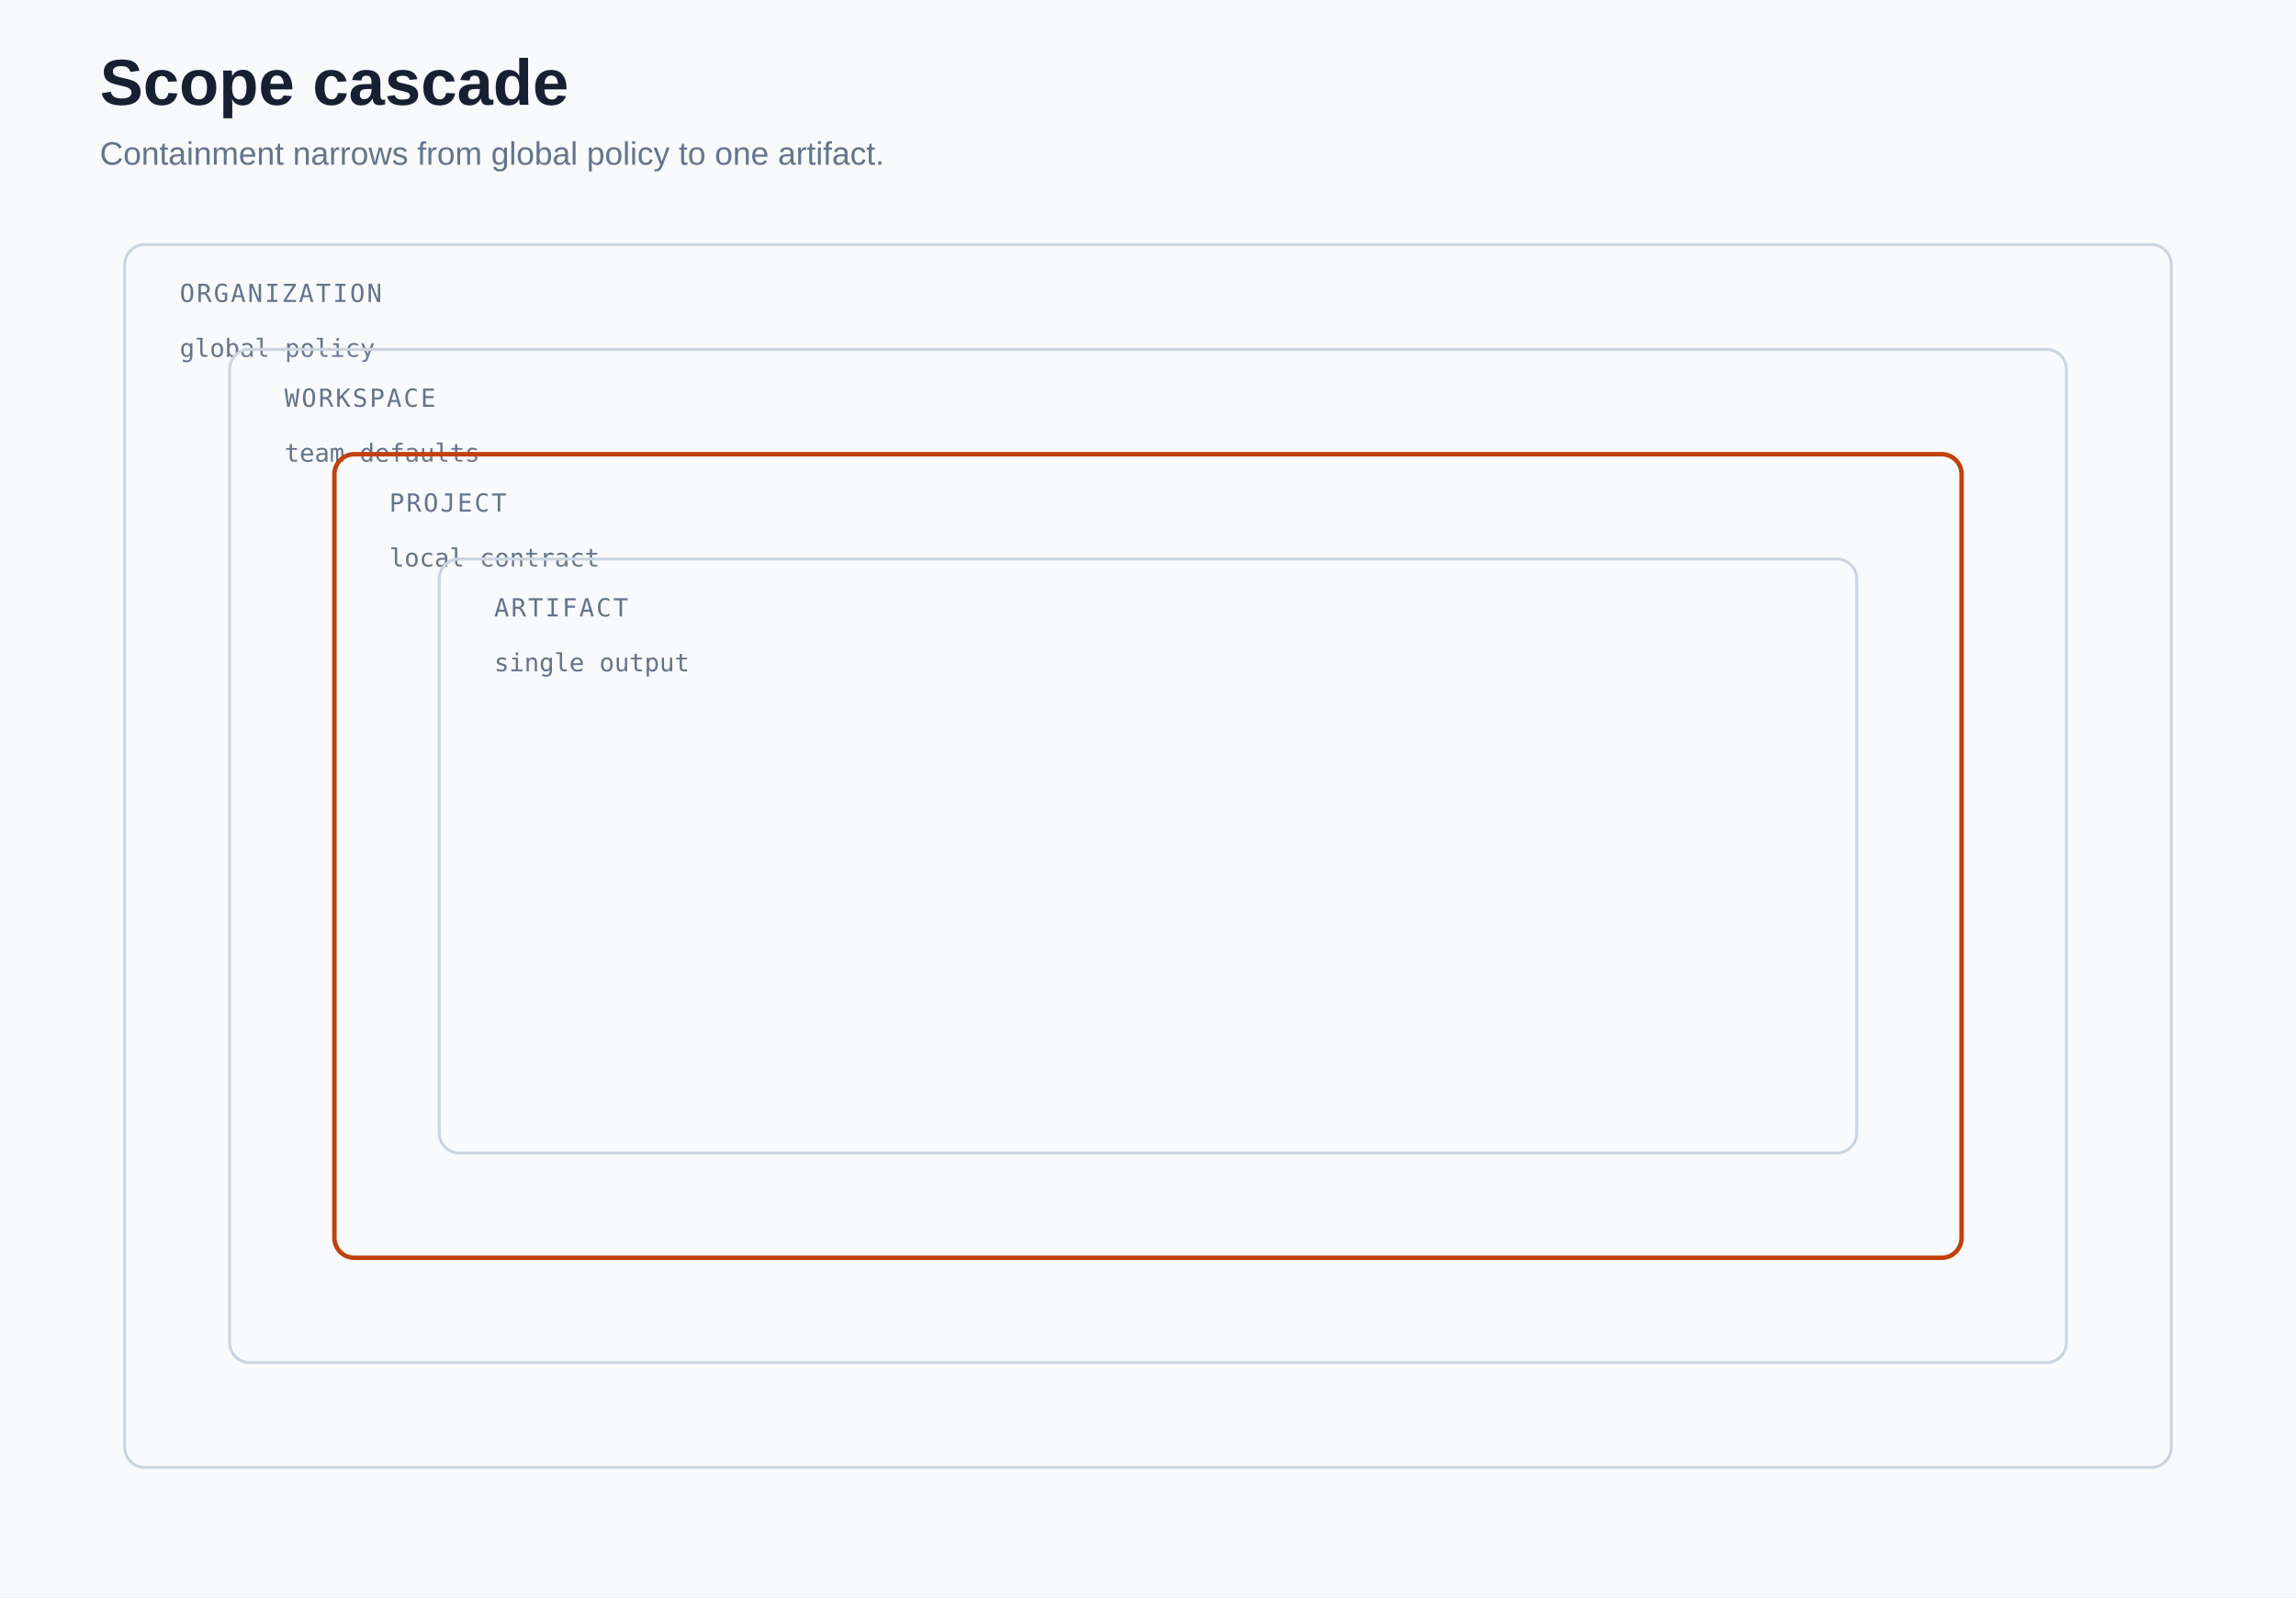
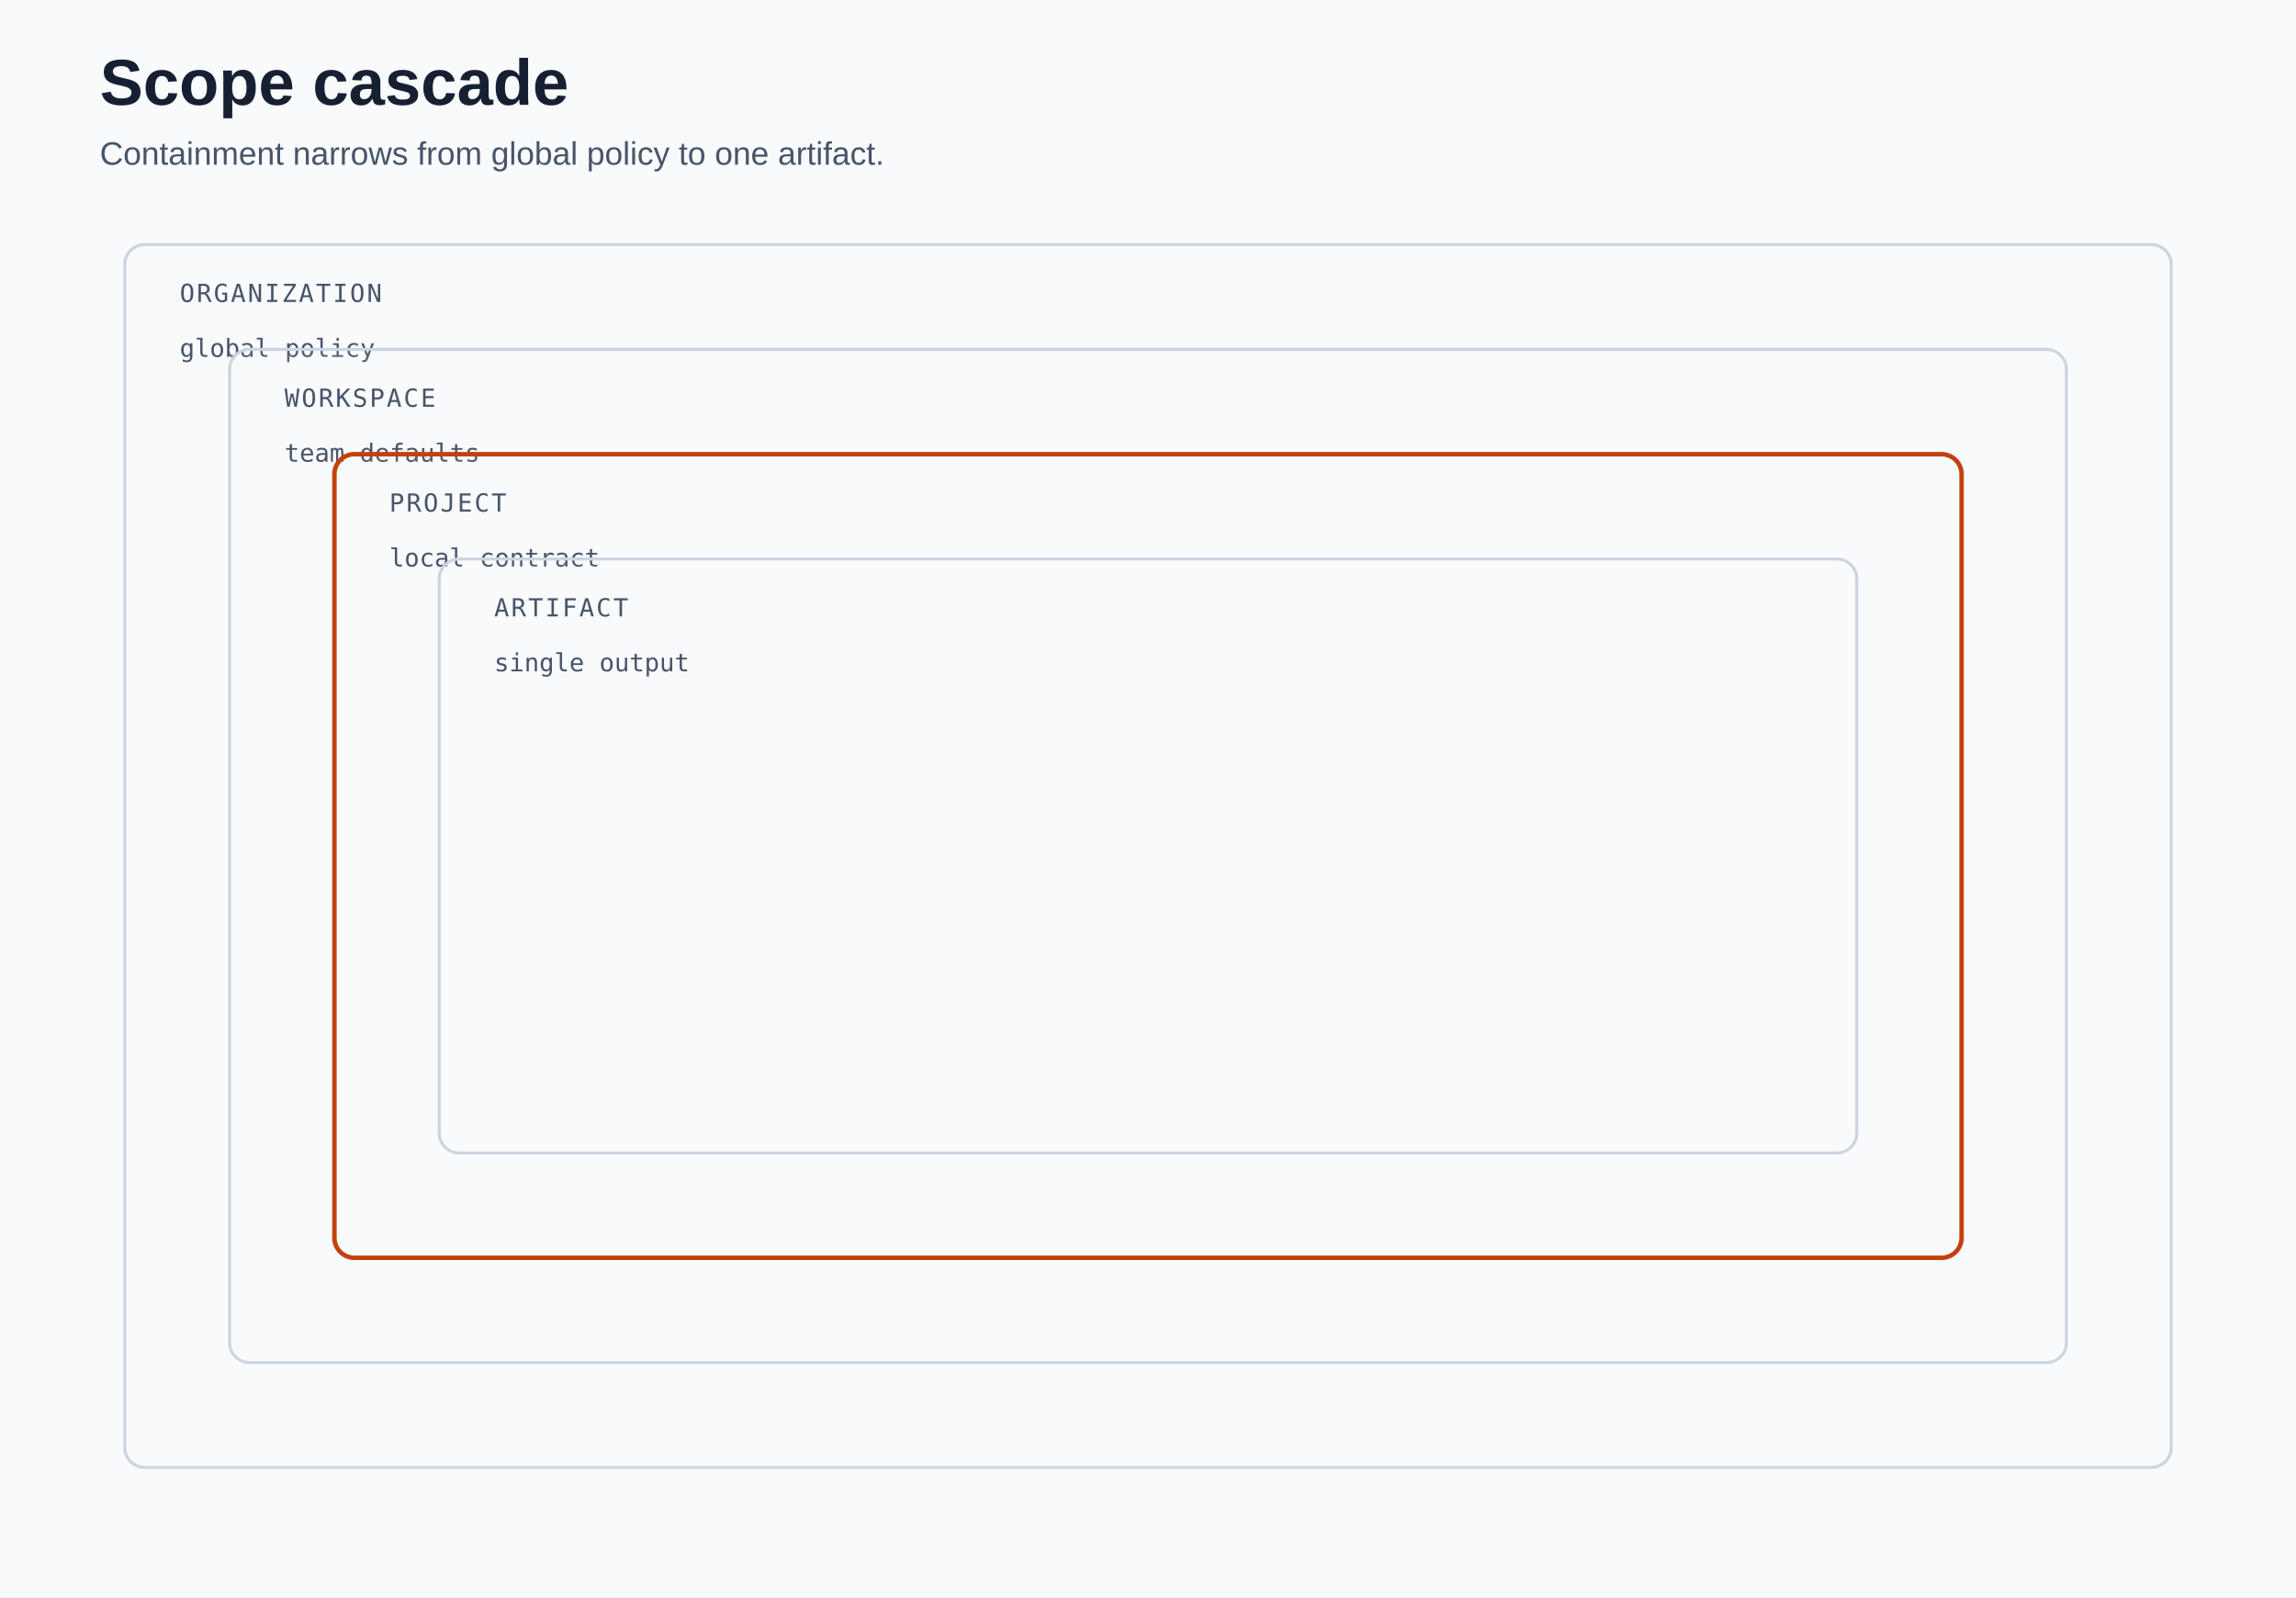
<svg xmlns="http://www.w3.org/2000/svg" width="920" height="640" viewBox="0 0 920 640" role="img" aria-labelledby="notemd-gallery-nested-scope-title notemd-gallery-nested-scope-desc" data-notemd-renderer="notemd-reference-layouts@1.1.0" data-layout-safety="notemd-layout-safety@1.0.0">
  <style>
        .ref-canvas { fill: #f8fafc; }
        .ref-title { fill: #172033; font: 700 26px "Segoe UI", Arial, sans-serif; }
-         .ref-summary { fill: #64748b; font: 13px "Segoe UI", Arial, sans-serif; }
+         .ref-summary { fill: #475569; font: 13px "Segoe UI", Arial, sans-serif; }
        .ref-zone { fill: #ffffff; stroke: #cbd5e1; stroke-width: 1; }
-         .ref-zone-label { fill: #64748b; font: 700 10px "Segoe UI", Arial, sans-serif; letter-spacing: 1.5px; }
+         .ref-zone-label { fill: #475569; font: 700 10px "Segoe UI", Arial, sans-serif; letter-spacing: 1.5px; }
        .ref-node { fill: #ffffff; stroke: #cbd5e1; stroke-width: 1.2; }
        .ref-node.focal { fill: #fff7ed; stroke: #c2410c; stroke-width: 1.8; }
        .ref-node.external { stroke-dasharray: 5 4; }
        .ref-node-label { fill: #172033; font: 600 13px "Segoe UI", Arial, sans-serif; }
        .ref-header-label { fill: #ffffff; font: 600 11px "Segoe UI", Arial, sans-serif; }
-         .ref-node-sub { fill: #64748b; font: 10px Consolas, monospace; }
-         .ref-edge { fill: none; stroke: #64748b; stroke-width: 1.5; }
+         .ref-node-sub { fill: #475569; font: 10px Consolas, monospace; }
+         .ref-hub-label { fill: #f8fafc; font: 600 13px "Segoe UI", Arial, sans-serif; }
+         .ref-hub-sub { fill: #e2e8f0; font: 10px Consolas, monospace; }
+         .ref-edge { fill: none; stroke: #475569; stroke-width: 1.5; }
        .ref-edge.accent { stroke: #c2410c; stroke-width: 2; marker-end: url(#notemd-reference-arrow-accent); }
        .ref-edge.link { stroke: #1d4ed8; marker-end: url(#notemd-reference-arrow-link); }
        .ref-edge.trigger { stroke-dasharray: 5 4; }
        .ref-edge.dashed { stroke-dasharray: 5 4; }
-         .ref-edge-label { fill: #64748b; font: 10px Consolas, monospace; paint-order: stroke; stroke: #f8fafc; stroke-width: 5px; }
+         .ref-edge-label { fill: #475569; font: 10px Consolas, monospace; paint-order: stroke; stroke: #f8fafc; stroke-width: 5px; }
        .ref-axis { stroke: #cbd5e1; stroke-width: 1; }
-         .ref-axis-label { fill: #64748b; font: 10px Consolas, monospace; }
+         .ref-axis-label { fill: #475569; font: 10px Consolas, monospace; }
        .ref-chip { fill: #e2e8f0; stroke: #cbd5e1; stroke-width: .7; }
        .ref-chip-text { fill: #172033; font: 700 8px Consolas, monospace; }
        .ref-focal-fill { fill: #fff7ed; stroke: #c2410c; stroke-width: 1.8; }
-         .ref-caption { fill: #64748b; font: 10px Consolas, monospace; letter-spacing: .8px; }
+         .ref-caption { fill: #475569; font: 10px Consolas, monospace; letter-spacing: .8px; }
    </style>
  <defs>
    <marker id="notemd-reference-arrow" markerWidth="8" markerHeight="8" refX="7" refY="4" orient="auto">
-       <path d="M0 0 L8 4 L0 8 Z" fill="#64748b" />
+       <path d="M0 0 L8 4 L0 8 Z" fill="#475569" />
    </marker>
    <marker id="notemd-reference-arrow-accent" markerWidth="8" markerHeight="8" refX="7" refY="4" orient="auto">
      <path d="M0 0 L8 4 L0 8 Z" fill="#c2410c" />
    </marker>
    <marker id="notemd-reference-arrow-link" markerWidth="8" markerHeight="8" refX="7" refY="4" orient="auto">
      <path d="M0 0 L8 4 L0 8 Z" fill="#1d4ed8" />
    </marker>
  </defs>
  <rect class="ref-canvas" x="0" y="0" width="920" height="640" />
  <text x="40" y="42" text-anchor="start" class="ref-title" data-layout-safety="notemd-layout-safety@1.0.0">
    <tspan x="40" dy="0">Scope cascade</tspan>
  </text>
  <text x="40" y="66" text-anchor="start" class="ref-summary" data-layout-safety="notemd-layout-safety@1.0.0">
    <tspan x="40" dy="0">Containment narrows from global policy to one artifact.</tspan>
  </text>
  <g id="reference-nested-org">
    <rect class="ref-node" x="50" y="98" width="820" height="490" rx="8" fill-opacity="0.09" />
    <rect x="64" y="105" width="150" height="22" fill="#f8fafc" />
    <text x="72" y="121" text-anchor="start" class="ref-caption" data-layout-safety="notemd-layout-safety@1.0.0">
      <tspan x="72" dy="0">ORGANIZATION</tspan>
    </text>
    <text x="72" y="143" text-anchor="start" class="ref-node-sub" data-layout-safety="notemd-layout-safety@1.0.0">
      <tspan x="72" dy="0">global policy</tspan>
    </text>
  </g>
  <g id="reference-nested-workspace">
    <rect class="ref-node" x="92" y="140" width="736" height="406" rx="8" fill-opacity="0.078" />
    <rect x="106" y="147" width="150" height="22" fill="#f8fafc" />
    <text x="114" y="163" text-anchor="start" class="ref-caption" data-layout-safety="notemd-layout-safety@1.0.0">
      <tspan x="114" dy="0">WORKSPACE</tspan>
    </text>
    <text x="114" y="185" text-anchor="start" class="ref-node-sub" data-layout-safety="notemd-layout-safety@1.0.0">
      <tspan x="114" dy="0">team defaults</tspan>
    </text>
  </g>
  <g id="reference-nested-project">
    <rect class="ref-focal-fill" x="134" y="182" width="652" height="322" rx="8" fill-opacity="0.066" />
    <rect x="148" y="189" width="150" height="22" fill="#f8fafc" />
    <text x="156" y="205" text-anchor="start" class="ref-caption" data-layout-safety="notemd-layout-safety@1.0.0">
      <tspan x="156" dy="0">PROJECT</tspan>
    </text>
    <text x="156" y="227" text-anchor="start" class="ref-node-sub" data-layout-safety="notemd-layout-safety@1.0.0">
      <tspan x="156" dy="0">local contract</tspan>
    </text>
  </g>
  <g id="reference-nested-artifact">
    <rect class="ref-node" x="176" y="224" width="568" height="238" rx="8" fill-opacity="0.054" />
    <rect x="190" y="231" width="150" height="22" fill="#f8fafc" />
    <text x="198" y="247" text-anchor="start" class="ref-caption" data-layout-safety="notemd-layout-safety@1.0.0">
      <tspan x="198" dy="0">ARTIFACT</tspan>
    </text>
    <text x="198" y="269" text-anchor="start" class="ref-node-sub" data-layout-safety="notemd-layout-safety@1.0.0">
      <tspan x="198" dy="0">single output</tspan>
    </text>
  </g>
</svg>
